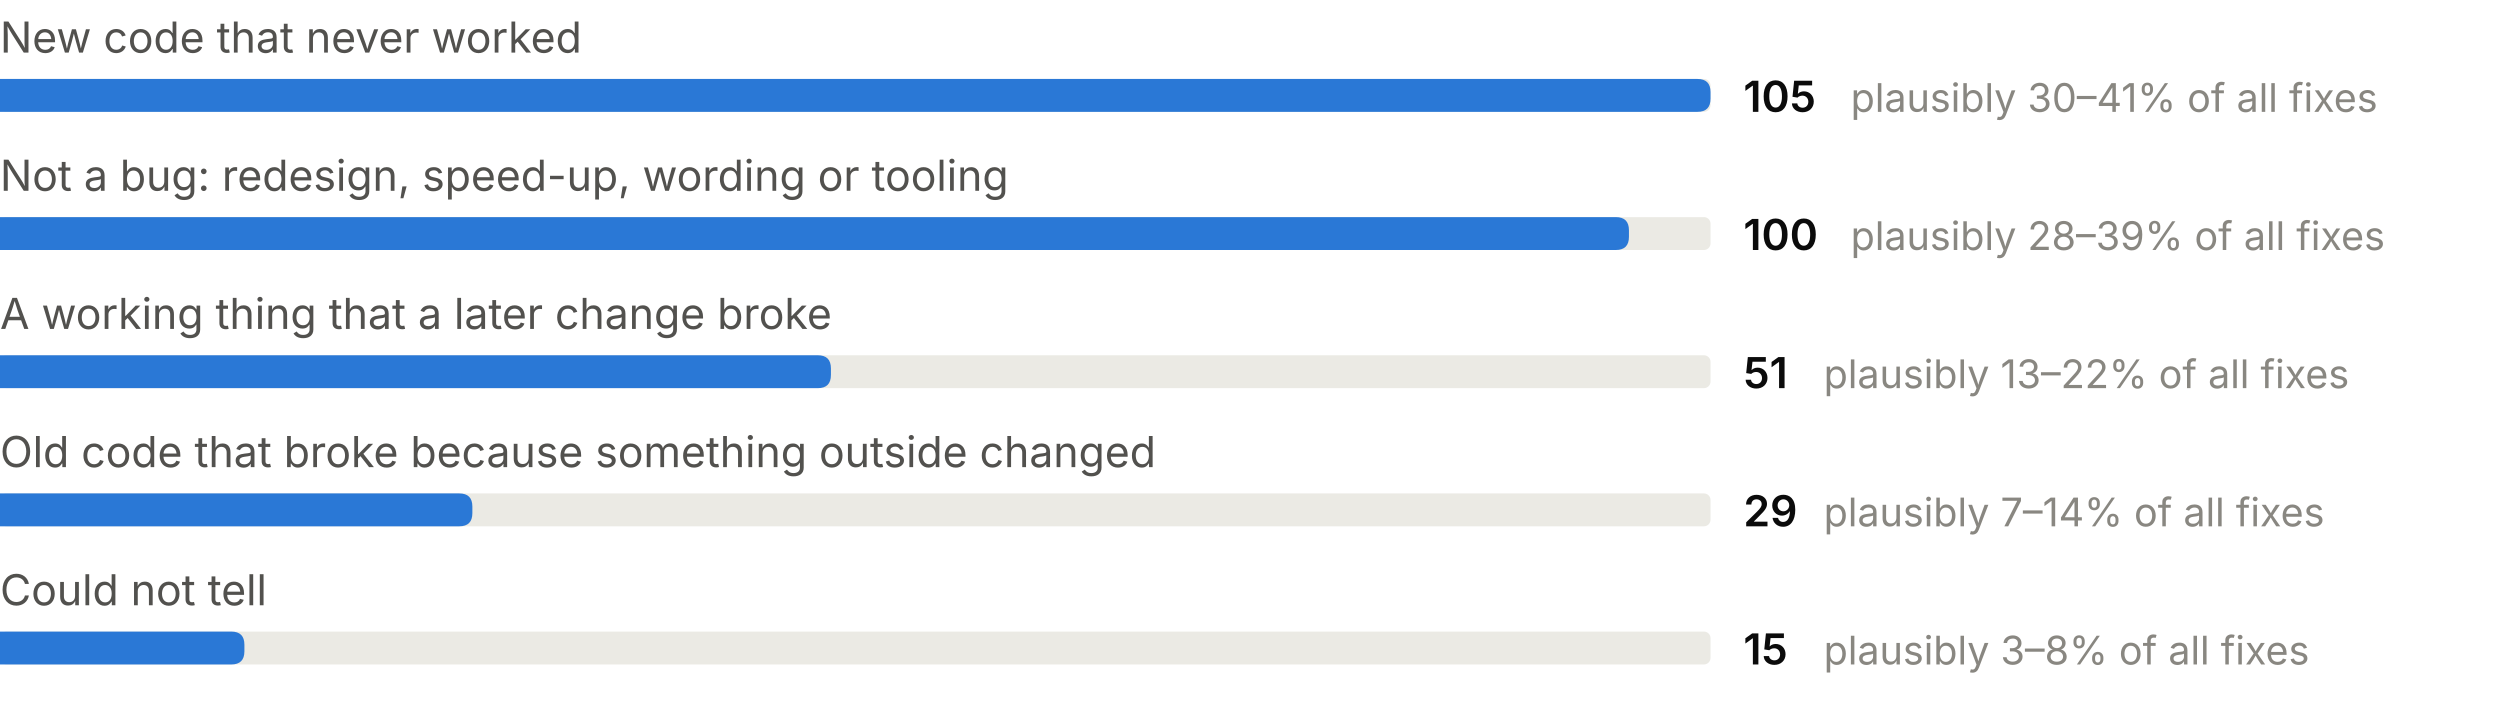
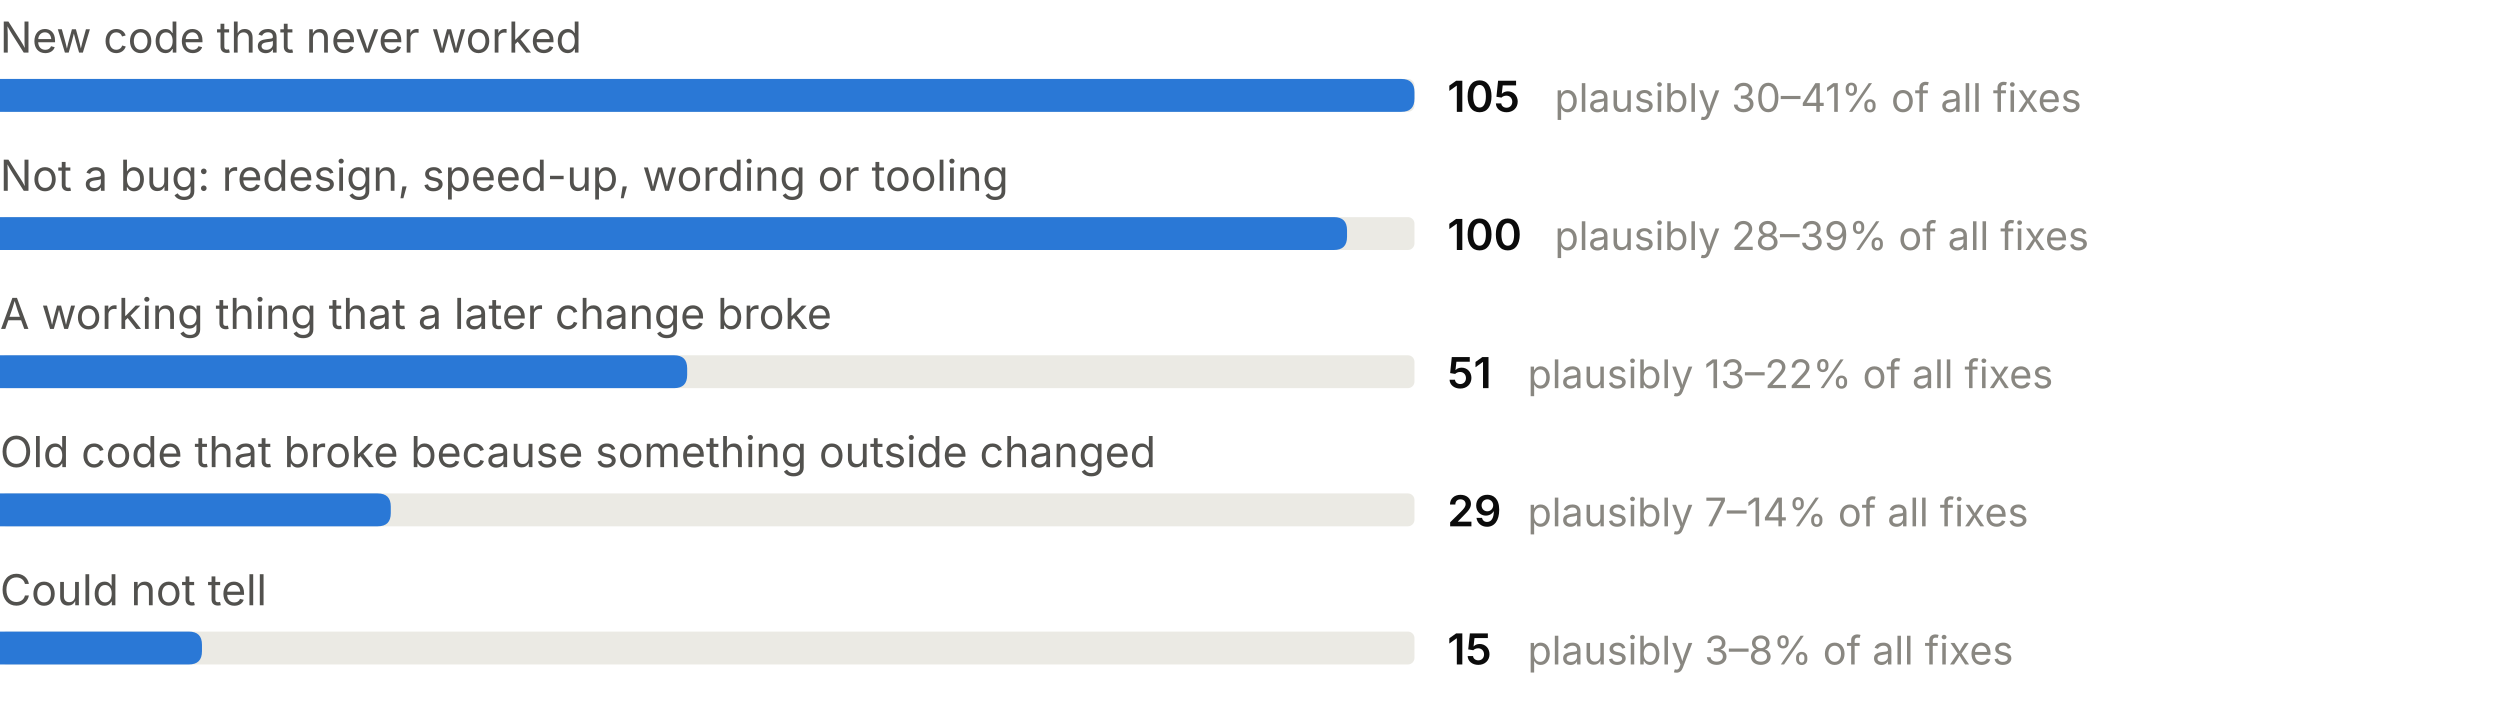
<svg xmlns="http://www.w3.org/2000/svg" width="760" height="218" viewBox="0 0 760 218" role="img" aria-label="What each of the 300 sampled fixes repaired, by the first readers' rule">
  <text x="0.0" y="16" fill="#52514e" font-size="13" font-weight="400" text-anchor="start" font-family="system-ui, -apple-system, Segoe UI, sans-serif">New code that never worked</text>
-   <rect x="0" y="24" width="520" height="10" rx="2" fill="#ebeae4" />
-   <path d="M0,24 H516.0 Q520.0,24 520.0,28 V30 Q520.0,34 516.0,34 H0 Z" fill="#2a78d6" />
-   <text x="530.0" y="34" fill="#0b0b0b" font-size="13" font-weight="600" text-anchor="start" font-family="system-ui, -apple-system, Segoe UI, sans-serif">105</text>
-   <text x="562.6" y="34" fill="#898781" font-size="12" font-weight="400" text-anchor="start" font-family="system-ui, -apple-system, Segoe UI, sans-serif">plausibly 30–41% of all fixes</text>
+   <rect x="0" y="24" width="430" height="10" rx="2" fill="#ebeae4" />
+   <path d="M0,24 H426.0 Q430.0,24 430.0,28 V30 Q430.0,34 426.0,34 H0 Z" fill="#2a78d6" />
+   <text x="440.0" y="34" fill="#0b0b0b" font-size="13" font-weight="600" text-anchor="start" font-family="system-ui, -apple-system, Segoe UI, sans-serif">105</text>
+   <text x="472.6" y="34" fill="#898781" font-size="12" font-weight="400" text-anchor="start" font-family="system-ui, -apple-system, Segoe UI, sans-serif">plausibly 30–41% of all fixes</text>
  <text x="0.0" y="58" fill="#52514e" font-size="13" font-weight="400" text-anchor="start" font-family="system-ui, -apple-system, Segoe UI, sans-serif">Not a bug: redesign, speed-up, wording or tooling</text>
-   <rect x="0" y="66" width="520" height="10" rx="2" fill="#ebeae4" />
-   <path d="M0,66 H491.2 Q495.2,66 495.2,70 V72 Q495.2,76 491.2,76 H0 Z" fill="#2a78d6" />
-   <text x="530.0" y="76" fill="#0b0b0b" font-size="13" font-weight="600" text-anchor="start" font-family="system-ui, -apple-system, Segoe UI, sans-serif">100</text>
-   <text x="562.6" y="76" fill="#898781" font-size="12" font-weight="400" text-anchor="start" font-family="system-ui, -apple-system, Segoe UI, sans-serif">plausibly 28–39% of all fixes</text>
+   <rect x="0" y="66" width="430" height="10" rx="2" fill="#ebeae4" />
+   <path d="M0,66 H405.5 Q409.5,66 409.5,70 V72 Q409.5,76 405.5,76 H0 Z" fill="#2a78d6" />
+   <text x="440.0" y="76" fill="#0b0b0b" font-size="13" font-weight="600" text-anchor="start" font-family="system-ui, -apple-system, Segoe UI, sans-serif">100</text>
+   <text x="472.6" y="76" fill="#898781" font-size="12" font-weight="400" text-anchor="start" font-family="system-ui, -apple-system, Segoe UI, sans-serif">plausibly 28–39% of all fixes</text>
  <text x="0.0" y="100" fill="#52514e" font-size="13" font-weight="400" text-anchor="start" font-family="system-ui, -apple-system, Segoe UI, sans-serif">A working thing that a later change broke</text>
-   <rect x="0" y="108" width="520" height="10" rx="2" fill="#ebeae4" />
-   <path d="M0,108 H248.6 Q252.6,108 252.6,112 V114 Q252.6,118 248.6,118 H0 Z" fill="#2a78d6" />
-   <text x="530.0" y="118" fill="#0b0b0b" font-size="13" font-weight="600" text-anchor="start" font-family="system-ui, -apple-system, Segoe UI, sans-serif">51</text>
-   <text x="554.4" y="118" fill="#898781" font-size="12" font-weight="400" text-anchor="start" font-family="system-ui, -apple-system, Segoe UI, sans-serif">plausibly 13–22% of all fixes</text>
+   <rect x="0" y="108" width="430" height="10" rx="2" fill="#ebeae4" />
+   <path d="M0,108 H204.9 Q208.9,108 208.9,112 V114 Q208.9,118 204.9,118 H0 Z" fill="#2a78d6" />
+   <text x="440.0" y="118" fill="#0b0b0b" font-size="13" font-weight="600" text-anchor="start" font-family="system-ui, -apple-system, Segoe UI, sans-serif">51</text>
+   <text x="464.4" y="118" fill="#898781" font-size="12" font-weight="400" text-anchor="start" font-family="system-ui, -apple-system, Segoe UI, sans-serif">plausibly 13–22% of all fixes</text>
  <text x="0.0" y="142" fill="#52514e" font-size="13" font-weight="400" text-anchor="start" font-family="system-ui, -apple-system, Segoe UI, sans-serif">Old code that broke because something outside changed</text>
-   <rect x="0" y="150" width="520" height="10" rx="2" fill="#ebeae4" />
-   <path d="M0,150 H139.6 Q143.6,150 143.6,154 V156 Q143.6,160 139.6,160 H0 Z" fill="#2a78d6" />
-   <text x="530.0" y="160" fill="#0b0b0b" font-size="13" font-weight="600" text-anchor="start" font-family="system-ui, -apple-system, Segoe UI, sans-serif">29</text>
-   <text x="554.4" y="160" fill="#898781" font-size="12" font-weight="400" text-anchor="start" font-family="system-ui, -apple-system, Segoe UI, sans-serif">plausibly 7–14% of all fixes</text>
+   <rect x="0" y="150" width="430" height="10" rx="2" fill="#ebeae4" />
+   <path d="M0,150 H114.8 Q118.8,150 118.8,154 V156 Q118.8,160 114.8,160 H0 Z" fill="#2a78d6" />
+   <text x="440.0" y="160" fill="#0b0b0b" font-size="13" font-weight="600" text-anchor="start" font-family="system-ui, -apple-system, Segoe UI, sans-serif">29</text>
+   <text x="464.4" y="160" fill="#898781" font-size="12" font-weight="400" text-anchor="start" font-family="system-ui, -apple-system, Segoe UI, sans-serif">plausibly 7–14% of all fixes</text>
  <text x="0.0" y="184" fill="#52514e" font-size="13" font-weight="400" text-anchor="start" font-family="system-ui, -apple-system, Segoe UI, sans-serif">Could not tell</text>
-   <rect x="0" y="192" width="520" height="10" rx="2" fill="#ebeae4" />
-   <path d="M0,192 H70.3 Q74.3,192 74.3,196 V198 Q74.3,202 70.3,202 H0 Z" fill="#2a78d6" />
-   <text x="530.0" y="202" fill="#0b0b0b" font-size="13" font-weight="600" text-anchor="start" font-family="system-ui, -apple-system, Segoe UI, sans-serif">15</text>
-   <text x="554.4" y="202" fill="#898781" font-size="12" font-weight="400" text-anchor="start" font-family="system-ui, -apple-system, Segoe UI, sans-serif">plausibly 3–8% of all fixes</text>
+   <rect x="0" y="192" width="430" height="10" rx="2" fill="#ebeae4" />
+   <path d="M0,192 H57.4 Q61.4,192 61.4,196 V198 Q61.4,202 57.4,202 H0 Z" fill="#2a78d6" />
+   <text x="440.0" y="202" fill="#0b0b0b" font-size="13" font-weight="600" text-anchor="start" font-family="system-ui, -apple-system, Segoe UI, sans-serif">15</text>
+   <text x="464.4" y="202" fill="#898781" font-size="12" font-weight="400" text-anchor="start" font-family="system-ui, -apple-system, Segoe UI, sans-serif">plausibly 3–8% of all fixes</text>
</svg>
